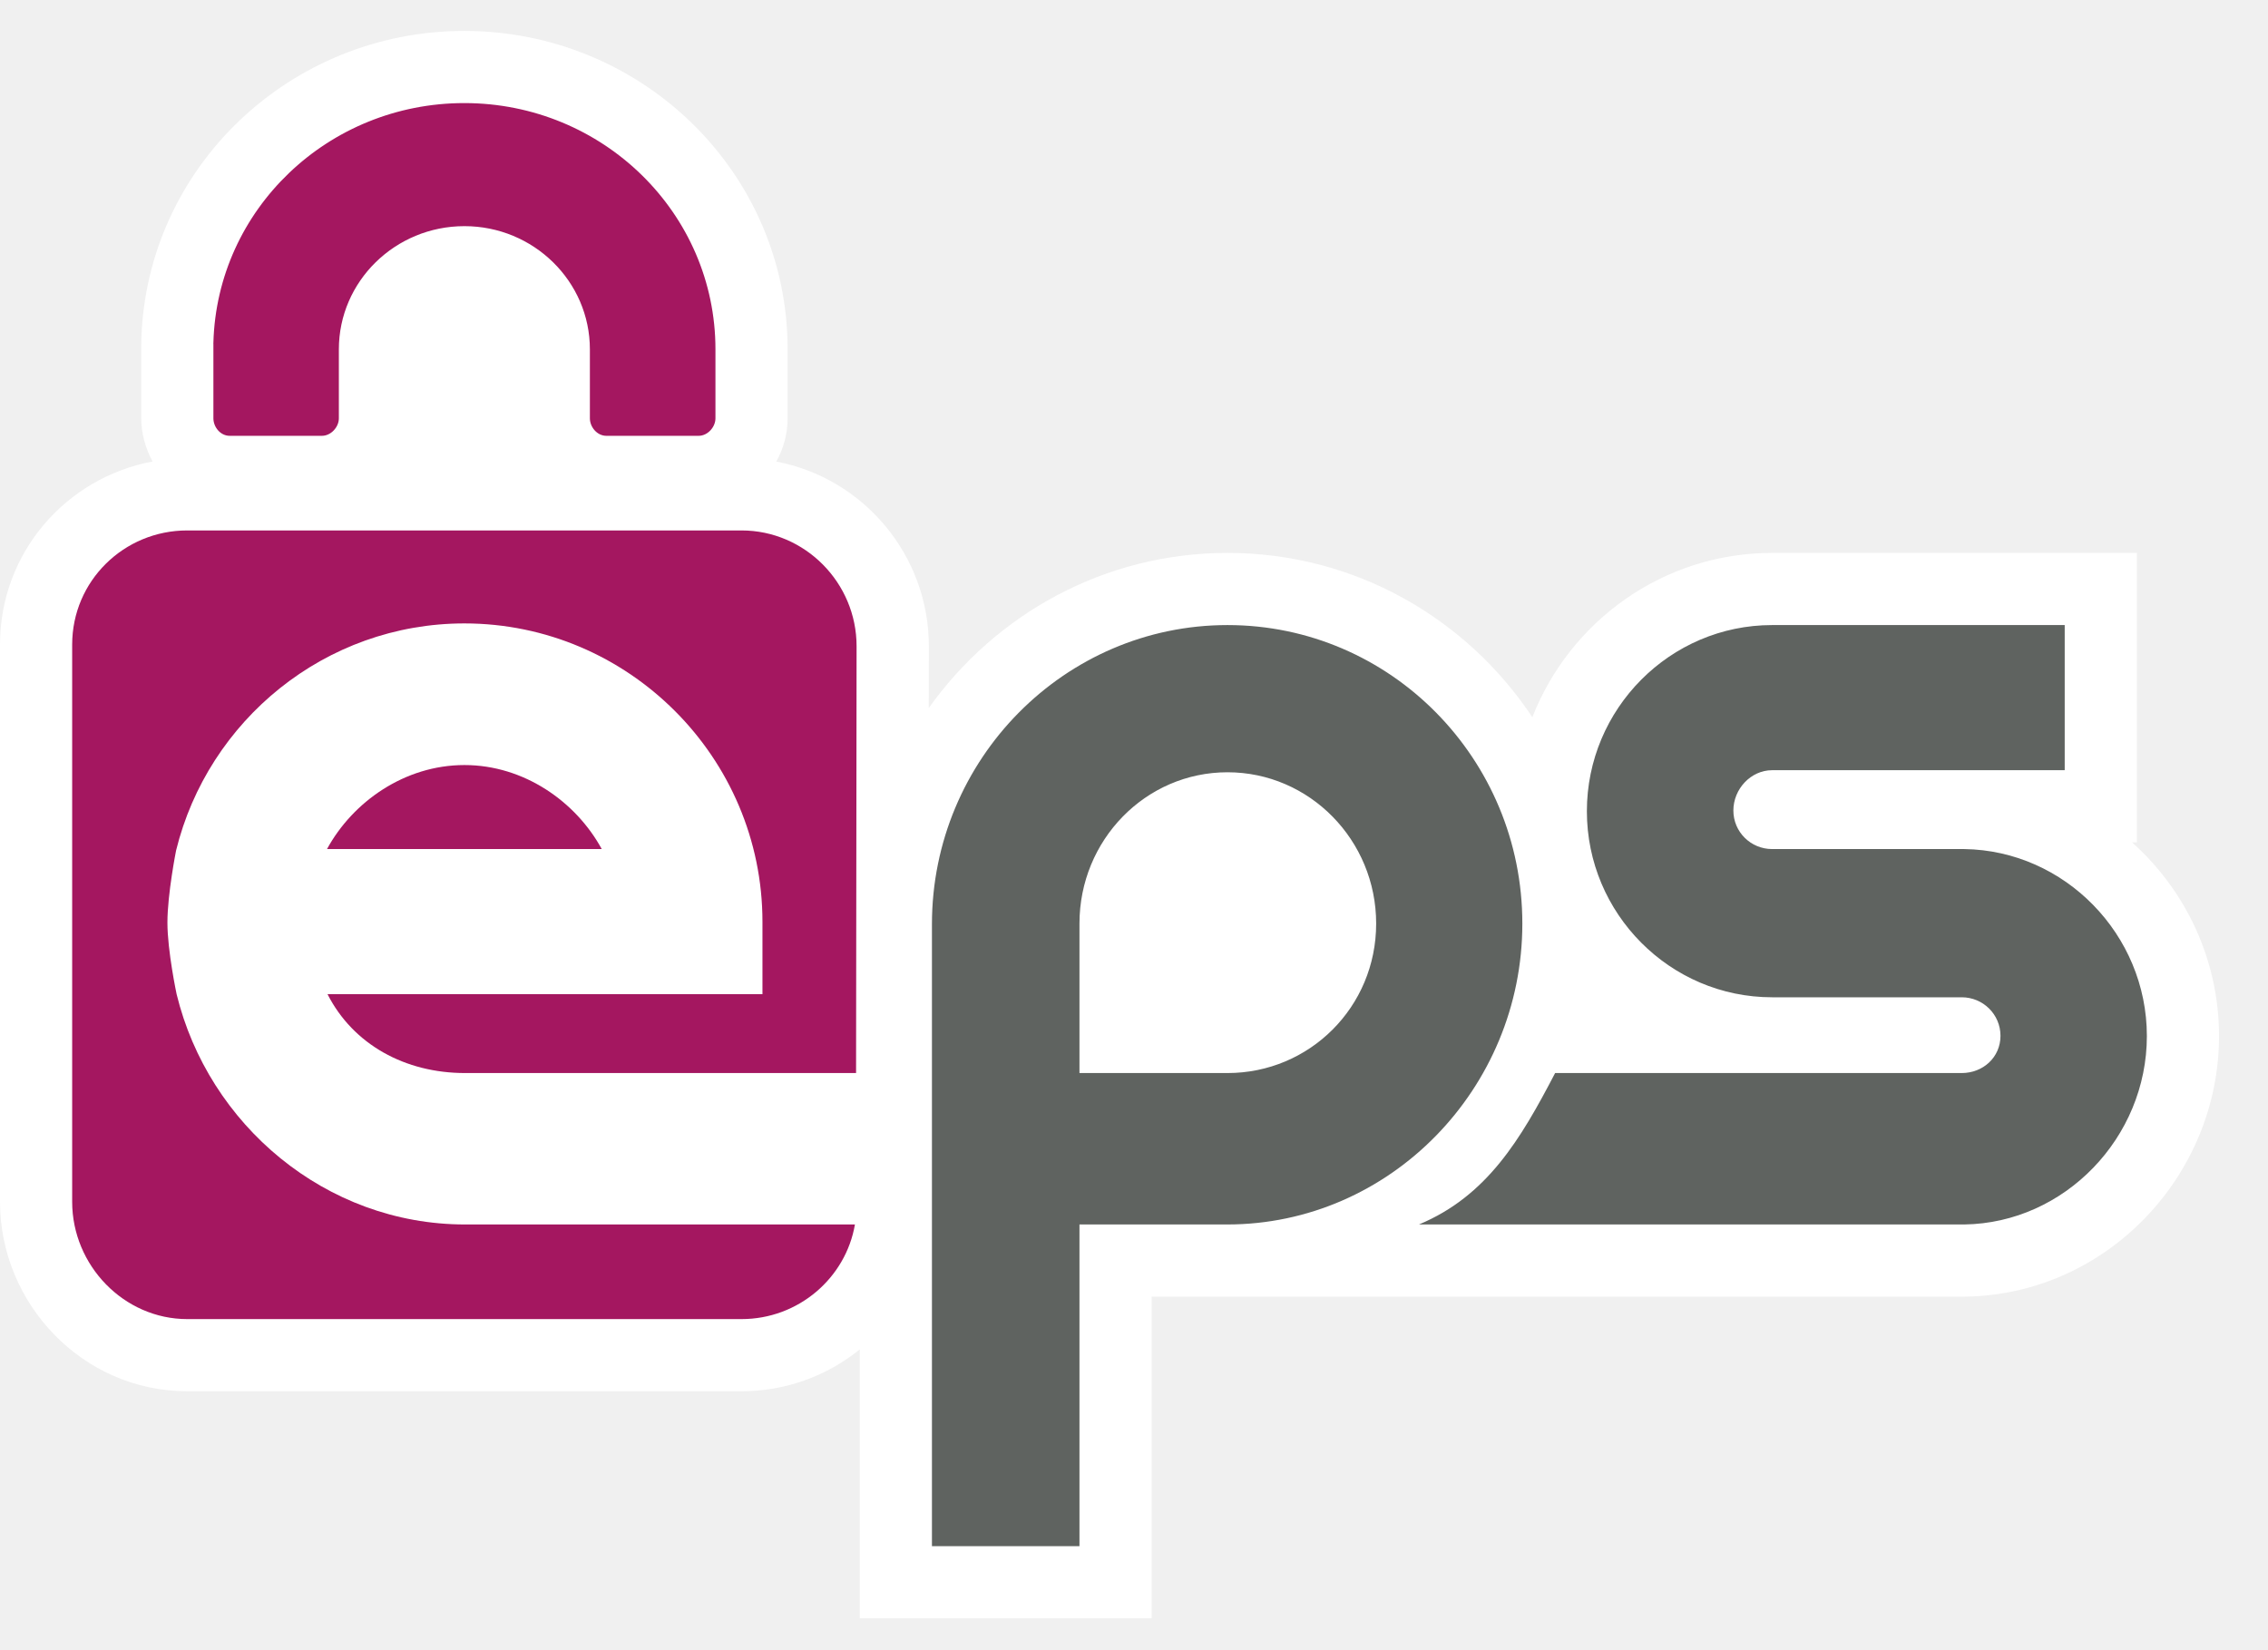
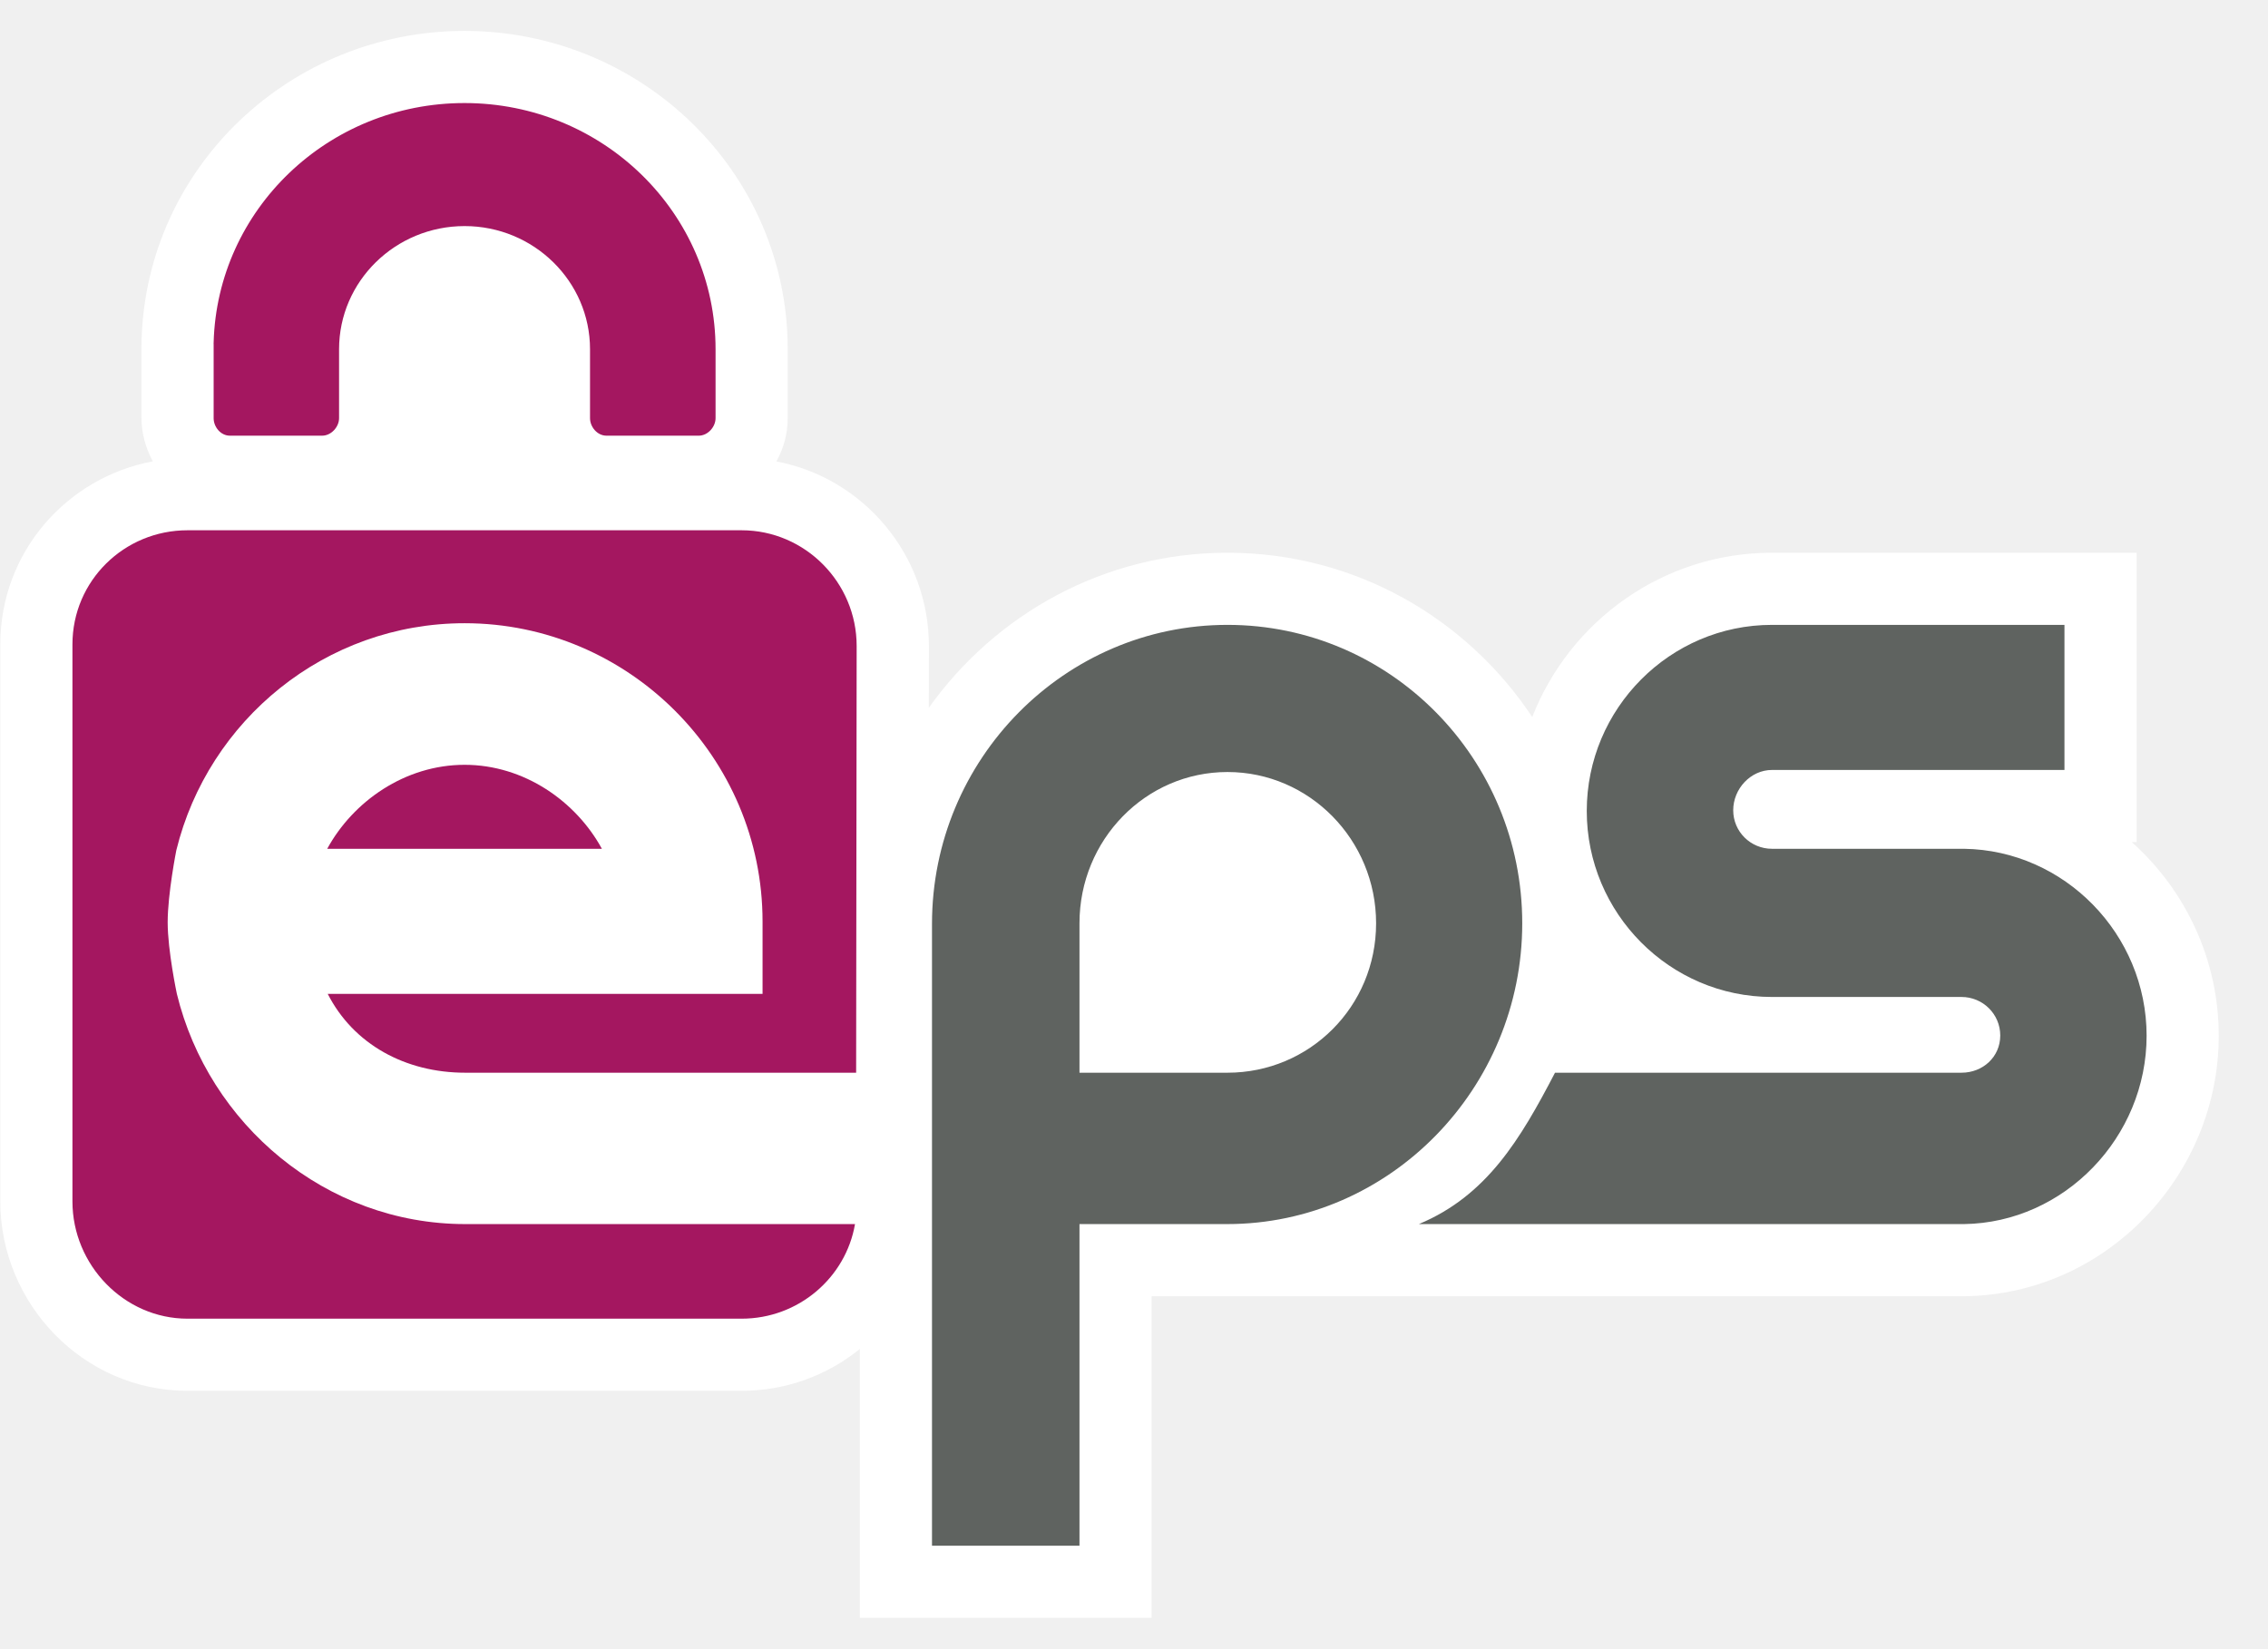
- <svg xmlns="http://www.w3.org/2000/svg" width="22.00" height="16.00" viewBox="0 0 22 16">
+ <svg xmlns="http://www.w3.org/2000/svg" width="24.00" height="17.45" viewBox="0 0 22 16">
  <path d="M8.34,13.091C8.026,13.345 7.626,13.497 7.193,13.497H1.817C0.8,13.497 0,12.647 0,11.659V6.254C0,5.358 0.645,4.633 1.48,4.477C1.407,4.343 1.37,4.195 1.37,4.058V3.346L1.371,3.292C1.423,1.619 2.817,0.3 4.504,0.3C6.223,0.3 7.64,1.67 7.64,3.389V4.058C7.64,4.215 7.597,4.358 7.53,4.478C8.373,4.637 9.01,5.383 9.01,6.269L9.009,6.869C9.656,5.96 10.711,5.364 11.907,5.364C13.144,5.364 14.227,5.999 14.864,6.958C15.228,6.028 16.131,5.364 17.19,5.364H20.728V8.172H20.681C21.199,8.635 21.525,9.309 21.525,10.051C21.525,11.406 20.434,12.559 19.064,12.579L19.054,12.579L11.171,12.579V15.7H8.34V13.091Z" fill="#ffffff" fill-rule="evenodd" />
  <path d="M19.054,8.237C20.028,8.251 20.825,9.066 20.825,10.051C20.825,11.036 20.028,11.865 19.054,11.879H13.764C14.425,11.603 14.75,11.053 15.085,10.41H19.029C19.236,10.41 19.405,10.257 19.405,10.049C19.405,9.841 19.236,9.675 19.029,9.675H17.19C16.199,9.675 15.393,8.863 15.393,7.87C15.393,6.877 16.199,6.064 17.19,6.064H20.028V7.472H17.19C16.983,7.472 16.814,7.655 16.814,7.863C16.814,8.071 16.983,8.237 17.19,8.237H19.054ZM11.907,6.064C13.487,6.064 14.767,7.361 14.767,8.96C14.767,10.56 13.484,11.879 11.904,11.879H10.471V15H9.04V8.966C9.04,7.366 10.327,6.064 11.907,6.064ZM11.907,10.41C12.702,10.41 13.349,9.77 13.349,8.96C13.349,8.15 12.702,7.492 11.907,7.492C11.112,7.492 10.471,8.15 10.471,8.96V10.41H11.907Z" fill="#5F6360" />
  <path d="M4.511,11.879H8.293C8.204,12.399 7.744,12.797 7.193,12.797H1.816C1.202,12.797 0.7,12.276 0.7,11.659V6.254C0.7,5.636 1.202,5.146 1.816,5.146H7.193C7.807,5.146 8.309,5.652 8.309,6.269L8.304,10.41H4.511C3.93,10.41 3.426,10.134 3.177,9.645H7.396V8.943C7.396,7.346 6.093,6.048 4.505,6.048C3.154,6.048 2.018,6.988 1.708,8.251C1.708,8.251 1.624,8.674 1.624,8.95C1.624,9.225 1.713,9.644 1.713,9.644C2.021,10.91 3.158,11.879 4.511,11.879ZM4.505,7.422C5.084,7.422 5.587,7.778 5.837,8.237H3.172C3.422,7.778 3.926,7.422 4.505,7.422ZM6.94,3.389V4.058C6.94,4.144 6.864,4.228 6.777,4.228H5.881C5.793,4.228 5.722,4.144 5.722,4.058V3.389C5.722,2.73 5.176,2.194 4.505,2.194C3.833,2.194 3.287,2.73 3.287,3.389V4.058C3.287,4.144 3.21,4.228 3.123,4.228H2.227C2.139,4.228 2.07,4.144 2.07,4.058V3.34C2.07,3.334 2.069,3.329 2.07,3.324C2.105,2.034 3.181,1 4.504,1C5.849,1 6.94,2.069 6.94,3.389Z" fill="#A41760" />
</svg>
